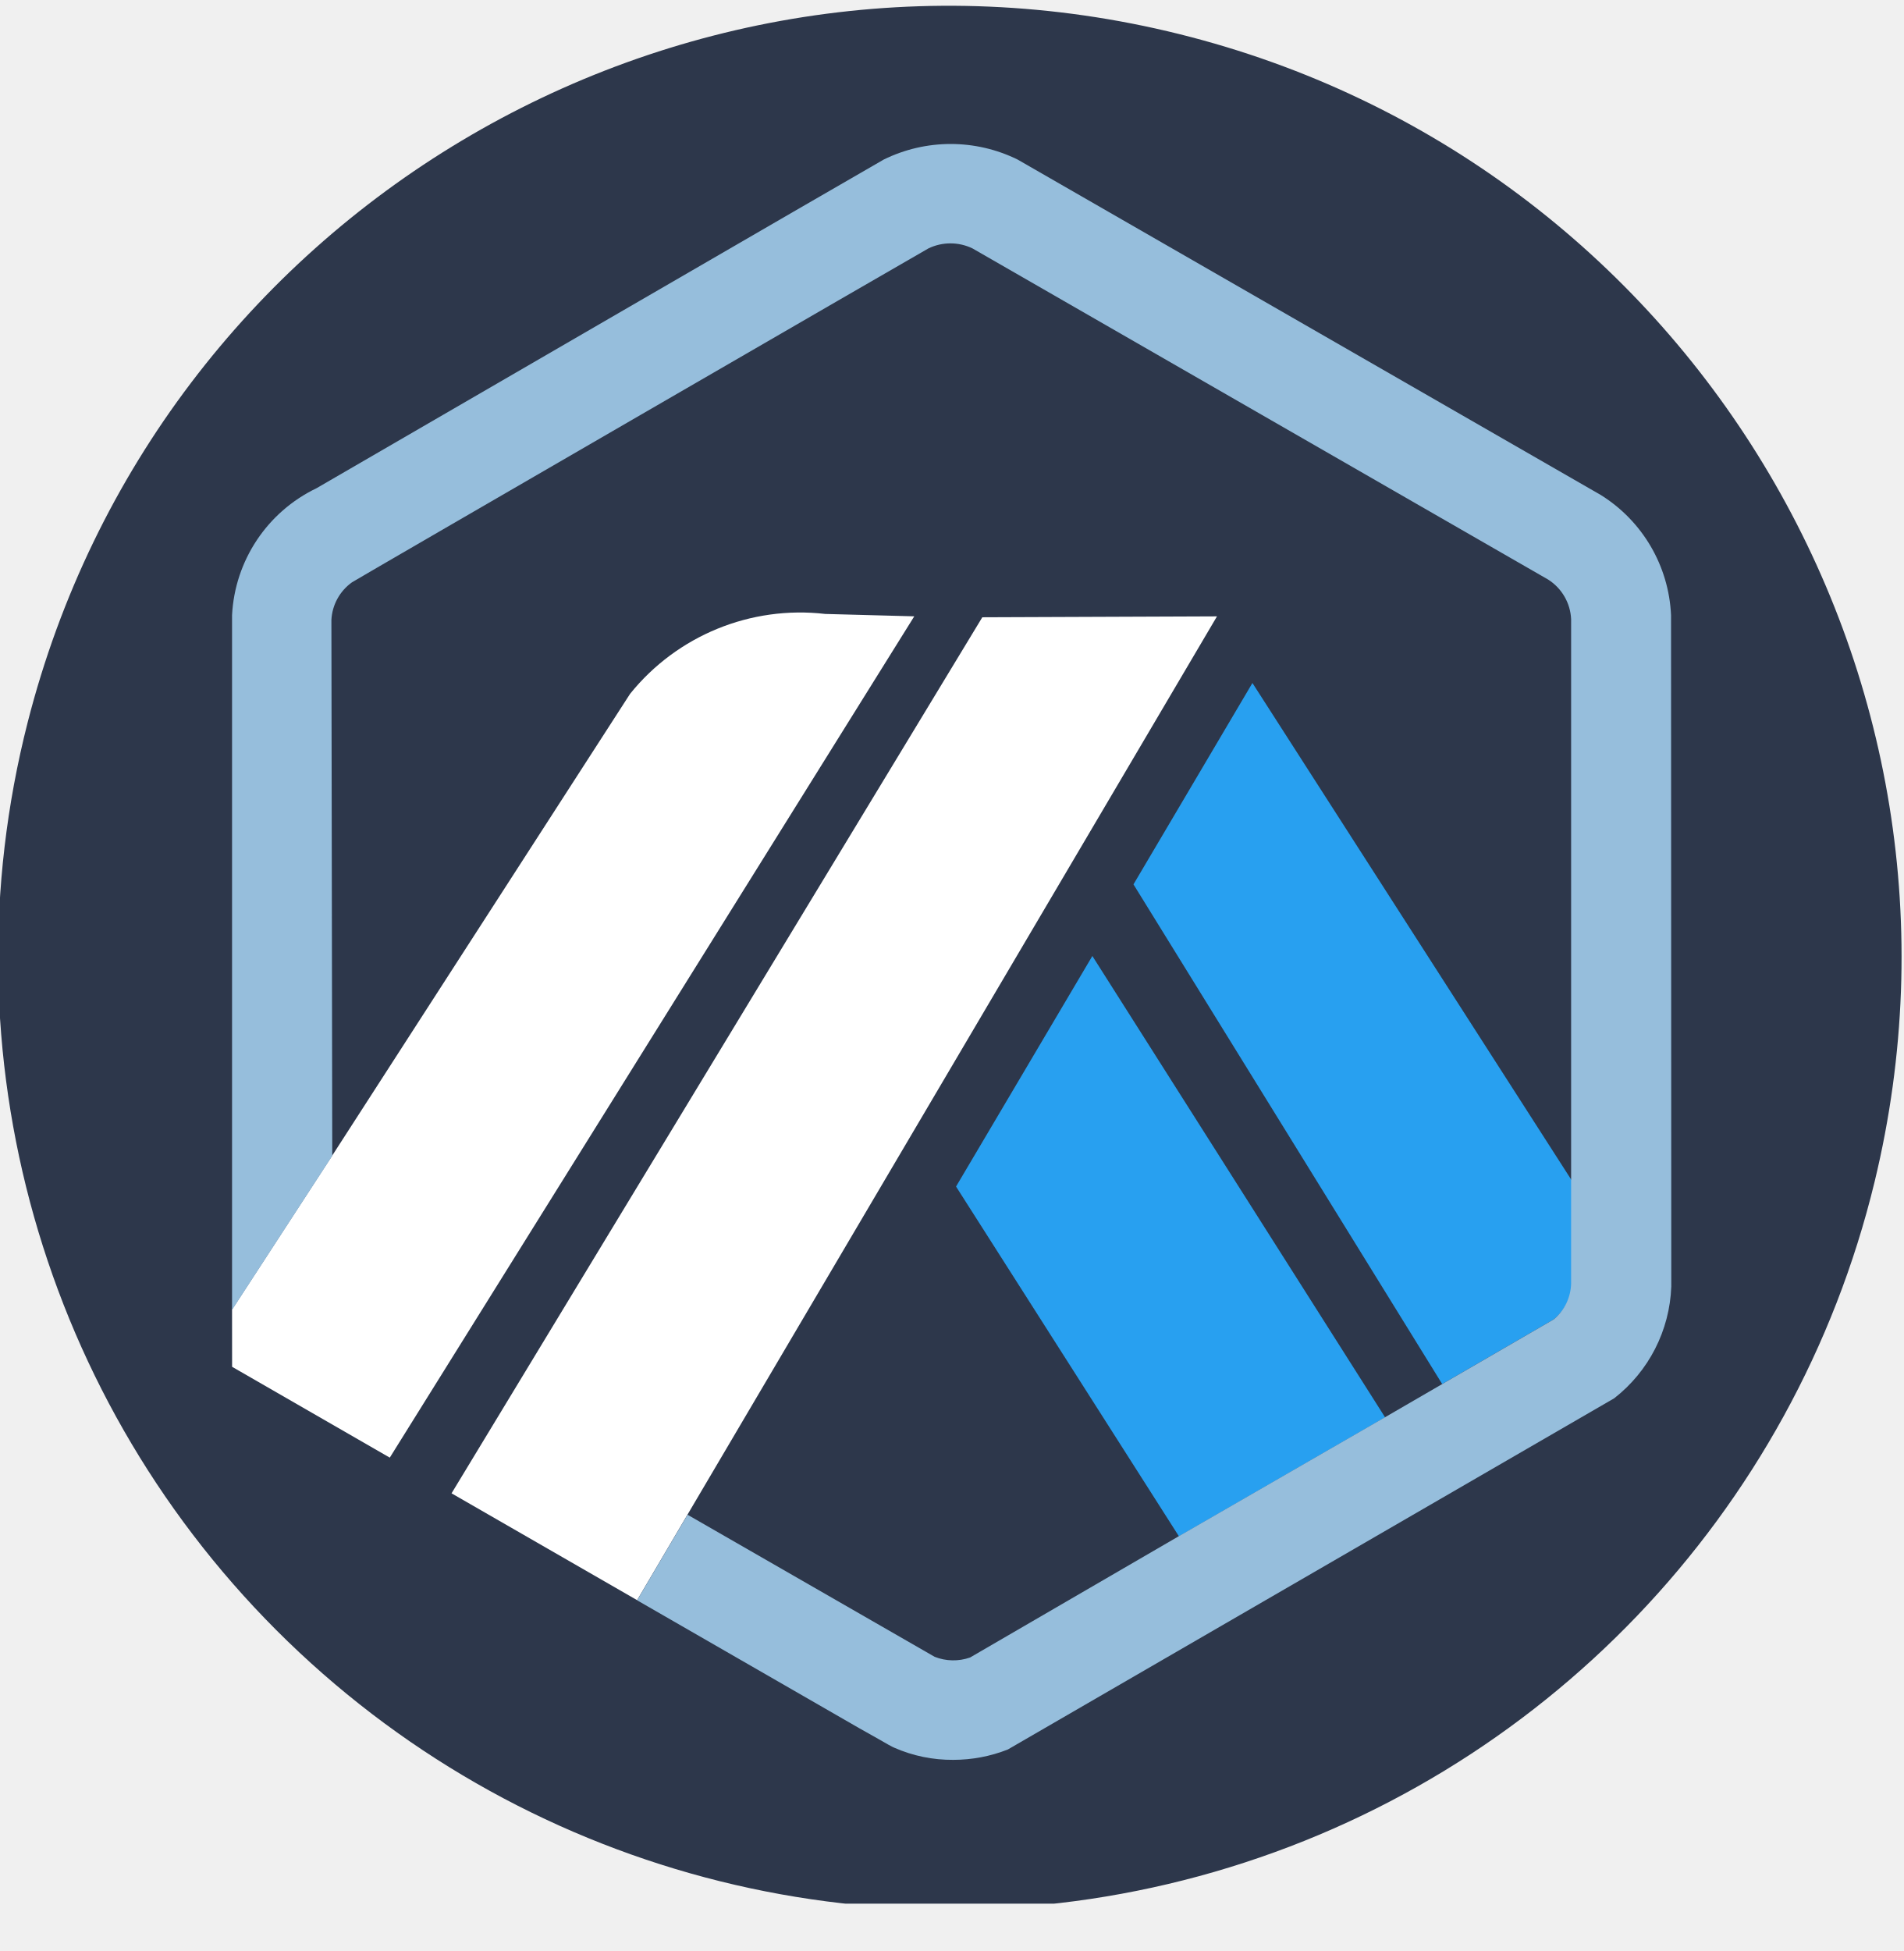
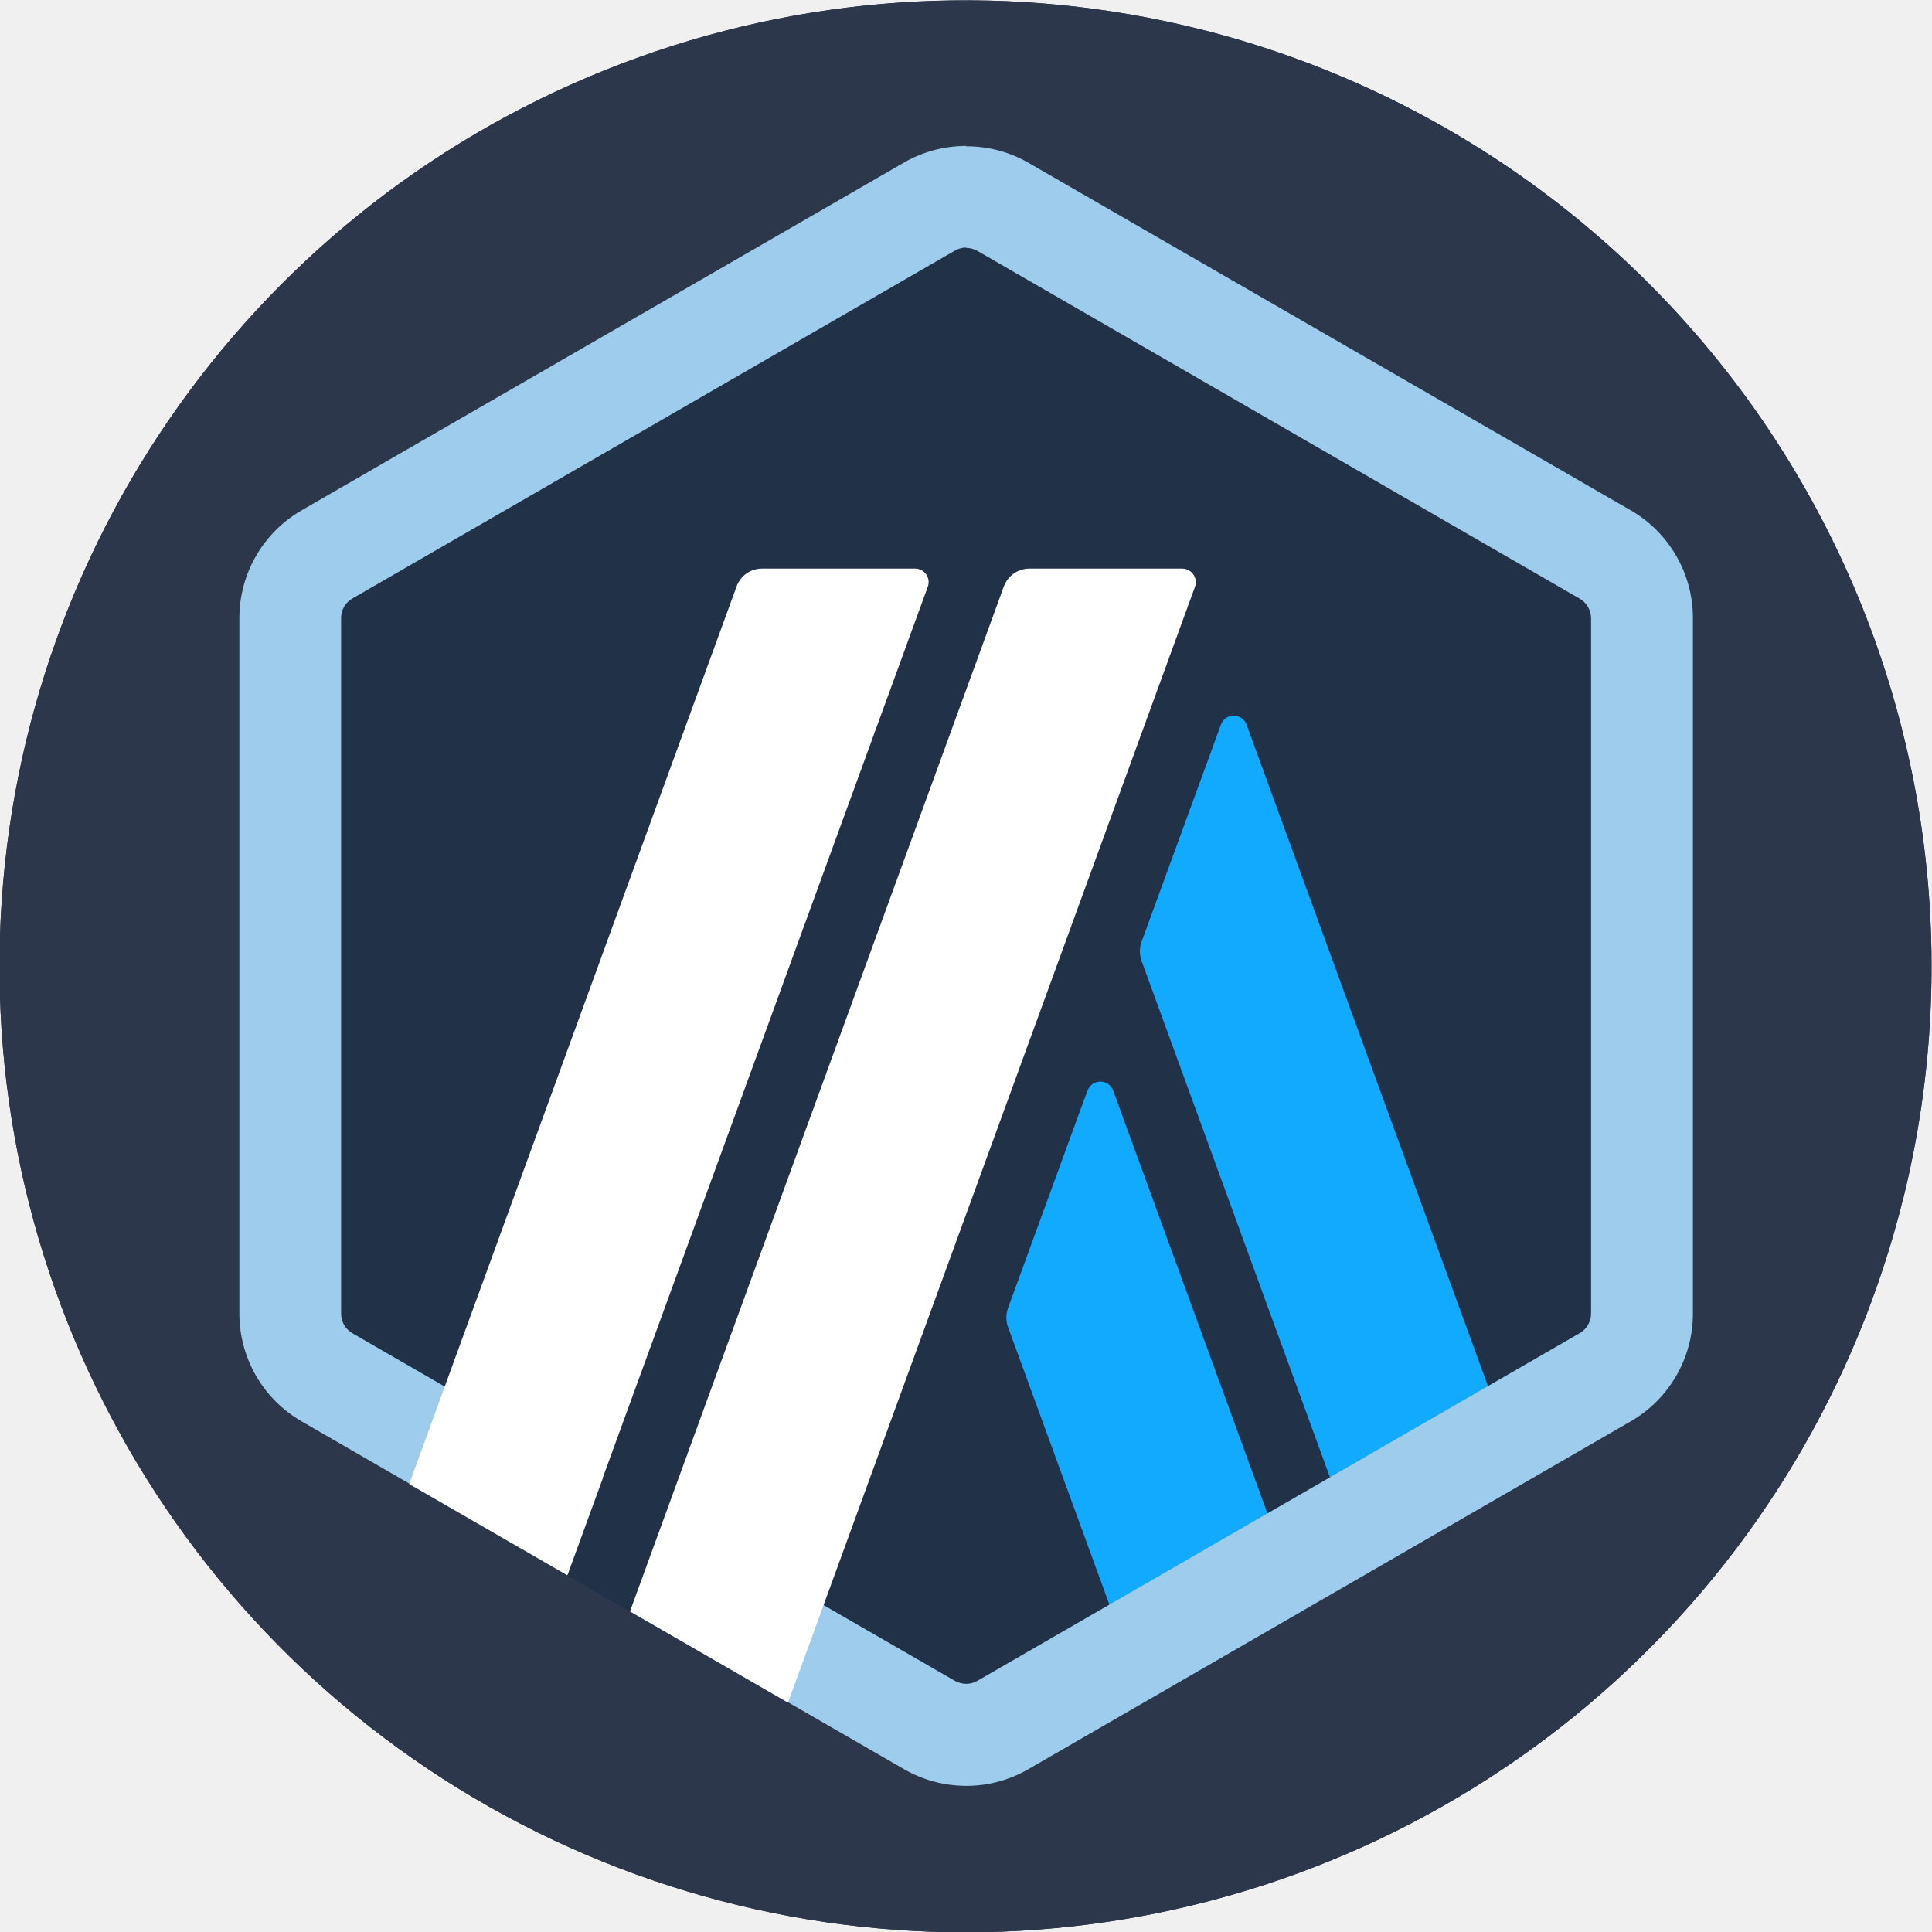
- <svg xmlns="http://www.w3.org/2000/svg" width="40" height="41" fill="none">
+ <svg xmlns="http://www.w3.org/2000/svg" width="40" height="40" fill="none">
  <g clip-path="url(#a)">
-     <path fill="#2D374B" d="M39.398 24.835A20 20 0 1 1 .582 15.178a20 20 0 0 1 38.816 9.657Z" />
-     <path fill="#2D374B" d="m23.825 18.583 2.5-4.231 6.722 10.468v2.008l-.032-13.821a1.042 1.042 0 0 0-.482-.834l-12.1-6.96a1.066 1.066 0 0 0-.925 0c-.037.02-.073.04-.108.064l-.042.026-11.74 6.814-.045.02a1.064 1.064 0 0 0-.166.101 1.046 1.046 0 0 0-.434.784l.019 11.265 6.26-9.704a4.589 4.589 0 0 1 4.1-1.678l1.871.05L8.192 30.633l1.3.749 11.156-18.41 4.932-.019-11.128 18.875 4.636 2.667.554.318c.239.095.504.1.746.015l12.27-7.11-2.346 1.36-6.487-10.495Zm.952 13.702-4.684-7.35 2.859-4.852 6.151 9.695-4.326 2.507Z" />
-     <path fill="#28A0F0" d="m20.093 24.935 4.684 7.35 4.333-2.5-6.152-9.695-2.865 4.845ZM33.043 26.83v-2.008l-6.721-10.469-2.5 4.232 6.488 10.5 2.347-1.36a1.041 1.041 0 0 0 .383-.757l.003-.138Z" />
-     <path fill="#fff" d="m4.878 28.723 3.314 1.909 11.023-17.68-1.872-.05a4.59 4.59 0 0 0-4.1 1.678l-6.26 9.703-2.106 3.237.001 1.203ZM25.577 12.953l-4.932.019L9.49 31.382l3.9 2.245 1.06-1.799 11.127-18.875Z" />
-     <path fill="#96BEDC" d="M35.12 12.928a3.142 3.142 0 0 0-1.475-2.525l-12.258-7.05a3.189 3.189 0 0 0-2.814 0c-.101.052-11.921 6.907-11.921 6.907a3.137 3.137 0 0 0-1.775 2.667v14.6l2.106-3.237-.018-11.265a1.037 1.037 0 0 1 .433-.788c.055-.04 12.077-7 12.115-7.017a1.067 1.067 0 0 1 .925 0l12.1 6.96a1.042 1.042 0 0 1 .482.833v13.955a1.016 1.016 0 0 1-.362.757l-2.346 1.36-1.21.702-4.334 2.5-4.38 2.545c-.242.085-.507.08-.746-.015l-5.192-2.985-1.06 1.798 4.667 2.687.405.228c.166.098.293.167.333.183.39.172.812.258 1.238.255.393 0 .783-.073 1.149-.218l12.743-7.38a3.118 3.118 0 0 0 1.2-2.347l-.005-14.11Z" />
+     <path d="M39.398 24.835a20.001 20.001 0 0 1-5.955 9.97 20 20 0 0 1-10.491 4.981 20 20 0 0 1-11.49-1.688A20 20 0 0 1 .013 19.047 20 20 0 0 1 13.235 1.182a20 20 0 0 1 11.599-.58c5.144 1.284 9.568 4.558 12.299 9.102 2.731 4.544 3.546 9.987 2.266 15.132Z" fill="#2D374B" />
+     <path d="m23.825 18.583 2.5-4.232 6.722 10.468v2.008l-.032-13.822a1.042 1.042 0 0 0-.139-.476 1.041 1.041 0 0 0-.343-.358l-12.1-6.96a1.067 1.067 0 0 0-.925 0 .996.996 0 0 0-.108.063l-.042.027L7.618 12.117l-.045.02a1.065 1.065 0 0 0-.167.102 1.045 1.045 0 0 0-.305.343 1.045 1.045 0 0 0-.129.44l.018 11.265 6.26-9.703a4.591 4.591 0 0 1 1.834-1.367 4.59 4.59 0 0 1 2.266-.312l1.872.05L8.192 30.633l1.3.748 11.157-18.41 4.932-.018-11.128 18.875 4.637 2.667.553.318c.239.095.504.1.747.015l12.27-7.11-2.347 1.36-6.487-10.495Zm.952 13.702-4.683-7.35 2.858-4.852 6.152 9.695-4.327 2.507Z" fill="#2D374B" />
+     <path d="m20.093 24.935 4.683 7.35 4.333-2.5-6.152-9.695-2.865 4.845ZM33.043 26.83v-2.008l-6.722-10.468-2.5 4.232 6.488 10.5 2.347-1.36c.114-.092.206-.207.272-.337.066-.13.104-.273.111-.419l.003-.138Z" fill="#28A0F0" />
+     <path d="m4.878 28.723 3.313 1.908 11.023-17.68-1.872-.05a4.59 4.59 0 0 0-2.266.312 4.589 4.589 0 0 0-1.834 1.367l-6.26 9.703L4.877 27.52l.002 1.203ZM25.577 12.953l-4.932.018-11.155 18.41 3.9 2.245 1.06-1.798 11.127-18.875Z" fill="#fff" />
+     <path d="M35.12 12.928a3.141 3.141 0 0 0-.426-1.445 3.14 3.14 0 0 0-1.049-1.08L21.387 3.353a3.188 3.188 0 0 0-2.813 0c-.102.052-11.922 6.907-11.922 6.907a3.137 3.137 0 0 0-1.775 2.667v14.6l2.107-3.237-.018-11.265a1 1 0 0 1 .015-.122 1.037 1.037 0 0 1 .418-.667c.055-.04 12.077-7 12.115-7.017a1.066 1.066 0 0 1 .463-.105c.16 0 .318.036.463.105l12.1 6.96c.141.09.259.213.343.358.084.145.132.308.139.476v13.955a1.018 1.018 0 0 1-.099.417 1.017 1.017 0 0 1-.263.339l-2.347 1.36-1.21.702-4.333 2.5-4.38 2.545a1.064 1.064 0 0 1-.747-.015l-5.192-2.985-1.06 1.798 4.667 2.687.405.228c.167.098.293.167.333.183.39.171.812.258 1.238.255.393 0.0.783-.074 1.148-.218l12.743-7.38a3.116 3.116 0 0 0 1.2-2.347l-.005-14.11Z" fill="#96BEDC" />
+     <g clip-path="url(#b)">
+       <path d="M39.398 24.835a20.001 20.001 0 0 1-5.955 9.97 20 20 0 0 1-10.491 4.981 20 20 0 0 1-11.49-1.688A20 20 0 0 1 .013 19.047 20 20 0 0 1 13.235 1.182a20 20 0 0 1 11.599-.58c5.144 1.284 9.568 4.558 12.299 9.102 2.731 4.544 3.546 9.987 2.266 15.132Z" fill="#2D374B" />
+       <path d="M6.093 13.348v13.31c0.0.417.11.827.319 1.189.209.361.509.661.871.87l11.527 6.657c.361.208.771.318 1.188.318.417 0 .827-.11 1.188-.318l11.527-6.657c.362-.208.662-.508.871-.87.209-.361.319-.771.319-1.189v-13.31a2.377 2.377 0 0 0-.319-1.189 2.377 2.377 0 0 0-.871-.87L21.187 4.633a2.381 2.381 0 0 0-1.188-.318c-.417 0-.827.11-1.188.318L7.28 11.29a2.373 2.373 0 0 0-.869.87 2.373 2.373 0 0 0-.317 1.188Z" fill="#213147" />
+       <path d="m22.512 22.585-1.643 4.5a.581.581 0 0 0 0 .388l2.833 7.757 3.272-1.888-3.927-10.763a.282.282 0 0 0-.103-.135.282.282 0 0 0-.162-.051.281.281 0 0 0-.265.186l-.005.007ZM25.808 15.003a.282.282 0 0 0-.103-.135.282.282 0 0 0-.162-.051c-.058 0-.115.018-.162.051a.282.282 0 0 0-.103.135l-1.645 4.5a.584.584 0 0 0 0 .387l4.633 12.7 3.272-1.888-5.732-15.707.002.008Z" fill="#12AAFF" />
+       <path d="M20.002 5.132a.5.5 0 0 1 .233.062l12.473 7.202a.469.469 0 0 1 .17.171.47.47 0 0 1 .063.233v14.397a.467.467 0 0 1-.063.233.466.466 0 0 1-.171.171L20.235 34.8a.46.46 0 0 1-.233.062.5.5 0 0 1-.233-.062L7.295 27.603a.47.47 0 0 1-.233-.403v-14.405a.465.465 0 0 1 .062-.233.465.465 0 0 1 .171-.17l12.473-7.202a.47.47 0 0 1 .233-.065m0-2.103a2.563 2.563 0 0 0-1.287.345L6.243 10.567a2.574 2.574 0 0 0-.942.942 2.574 2.574 0 0 0-.345 1.287v14.402c0.0.452.119.895.345 1.287.226.391.551.716.942.942l12.473 7.202c.391.226.835.344 1.287.345.452.001.896-.118 1.287-.345l12.473-7.202c.391-.226.716-.551.942-.942.226-.391.345-.835.345-1.287V12.795c0-.452-.119-.895-.345-1.287a2.574 2.574 0 0 0-.942-.942L21.287 3.367a2.563 2.563 0 0 0-1.285-.338v-.007Z" fill="#9DCCED" />
+       <path d="m11.747 32.617 1.148-3.143 2.31 1.92-2.167 1.973-1.292-.75Z" fill="#213147" />
+       <path d="M18.947 11.772H15.78a.561.561 0 0 0-.324.101.562.562 0 0 0-.206.269L8.472 30.725l3.272 1.888 7.465-20.465a.279.279 0 0 0 .015-.132.279.279 0 0 0-.048-.124.28.28 0 0 0-.1-.088.279.279 0 0 0-.129-.032ZM24.48 11.772h-3.167a.563.563 0 0 0-.323.102.563.563 0 0 0-.207.269l-7.74 21.22 3.272 1.888 8.425-23.1a.283.283 0 0 0 .015-.132.282.282 0 0 0-.047-.124.282.282 0 0 0-.099-.089.282.282 0 0 0-.129-.034Z" fill="#fff" />
+     </g>
  </g>
  <defs>
    <clipPath id="a">
      <path fill="#fff" d="M0 0h40v40.005H0z" />
    </clipPath>
+     <clipPath id="b">
+       <path fill="#fff" d="M0 0h40v40.005H0z" />
+     </clipPath>
  </defs>
</svg>
